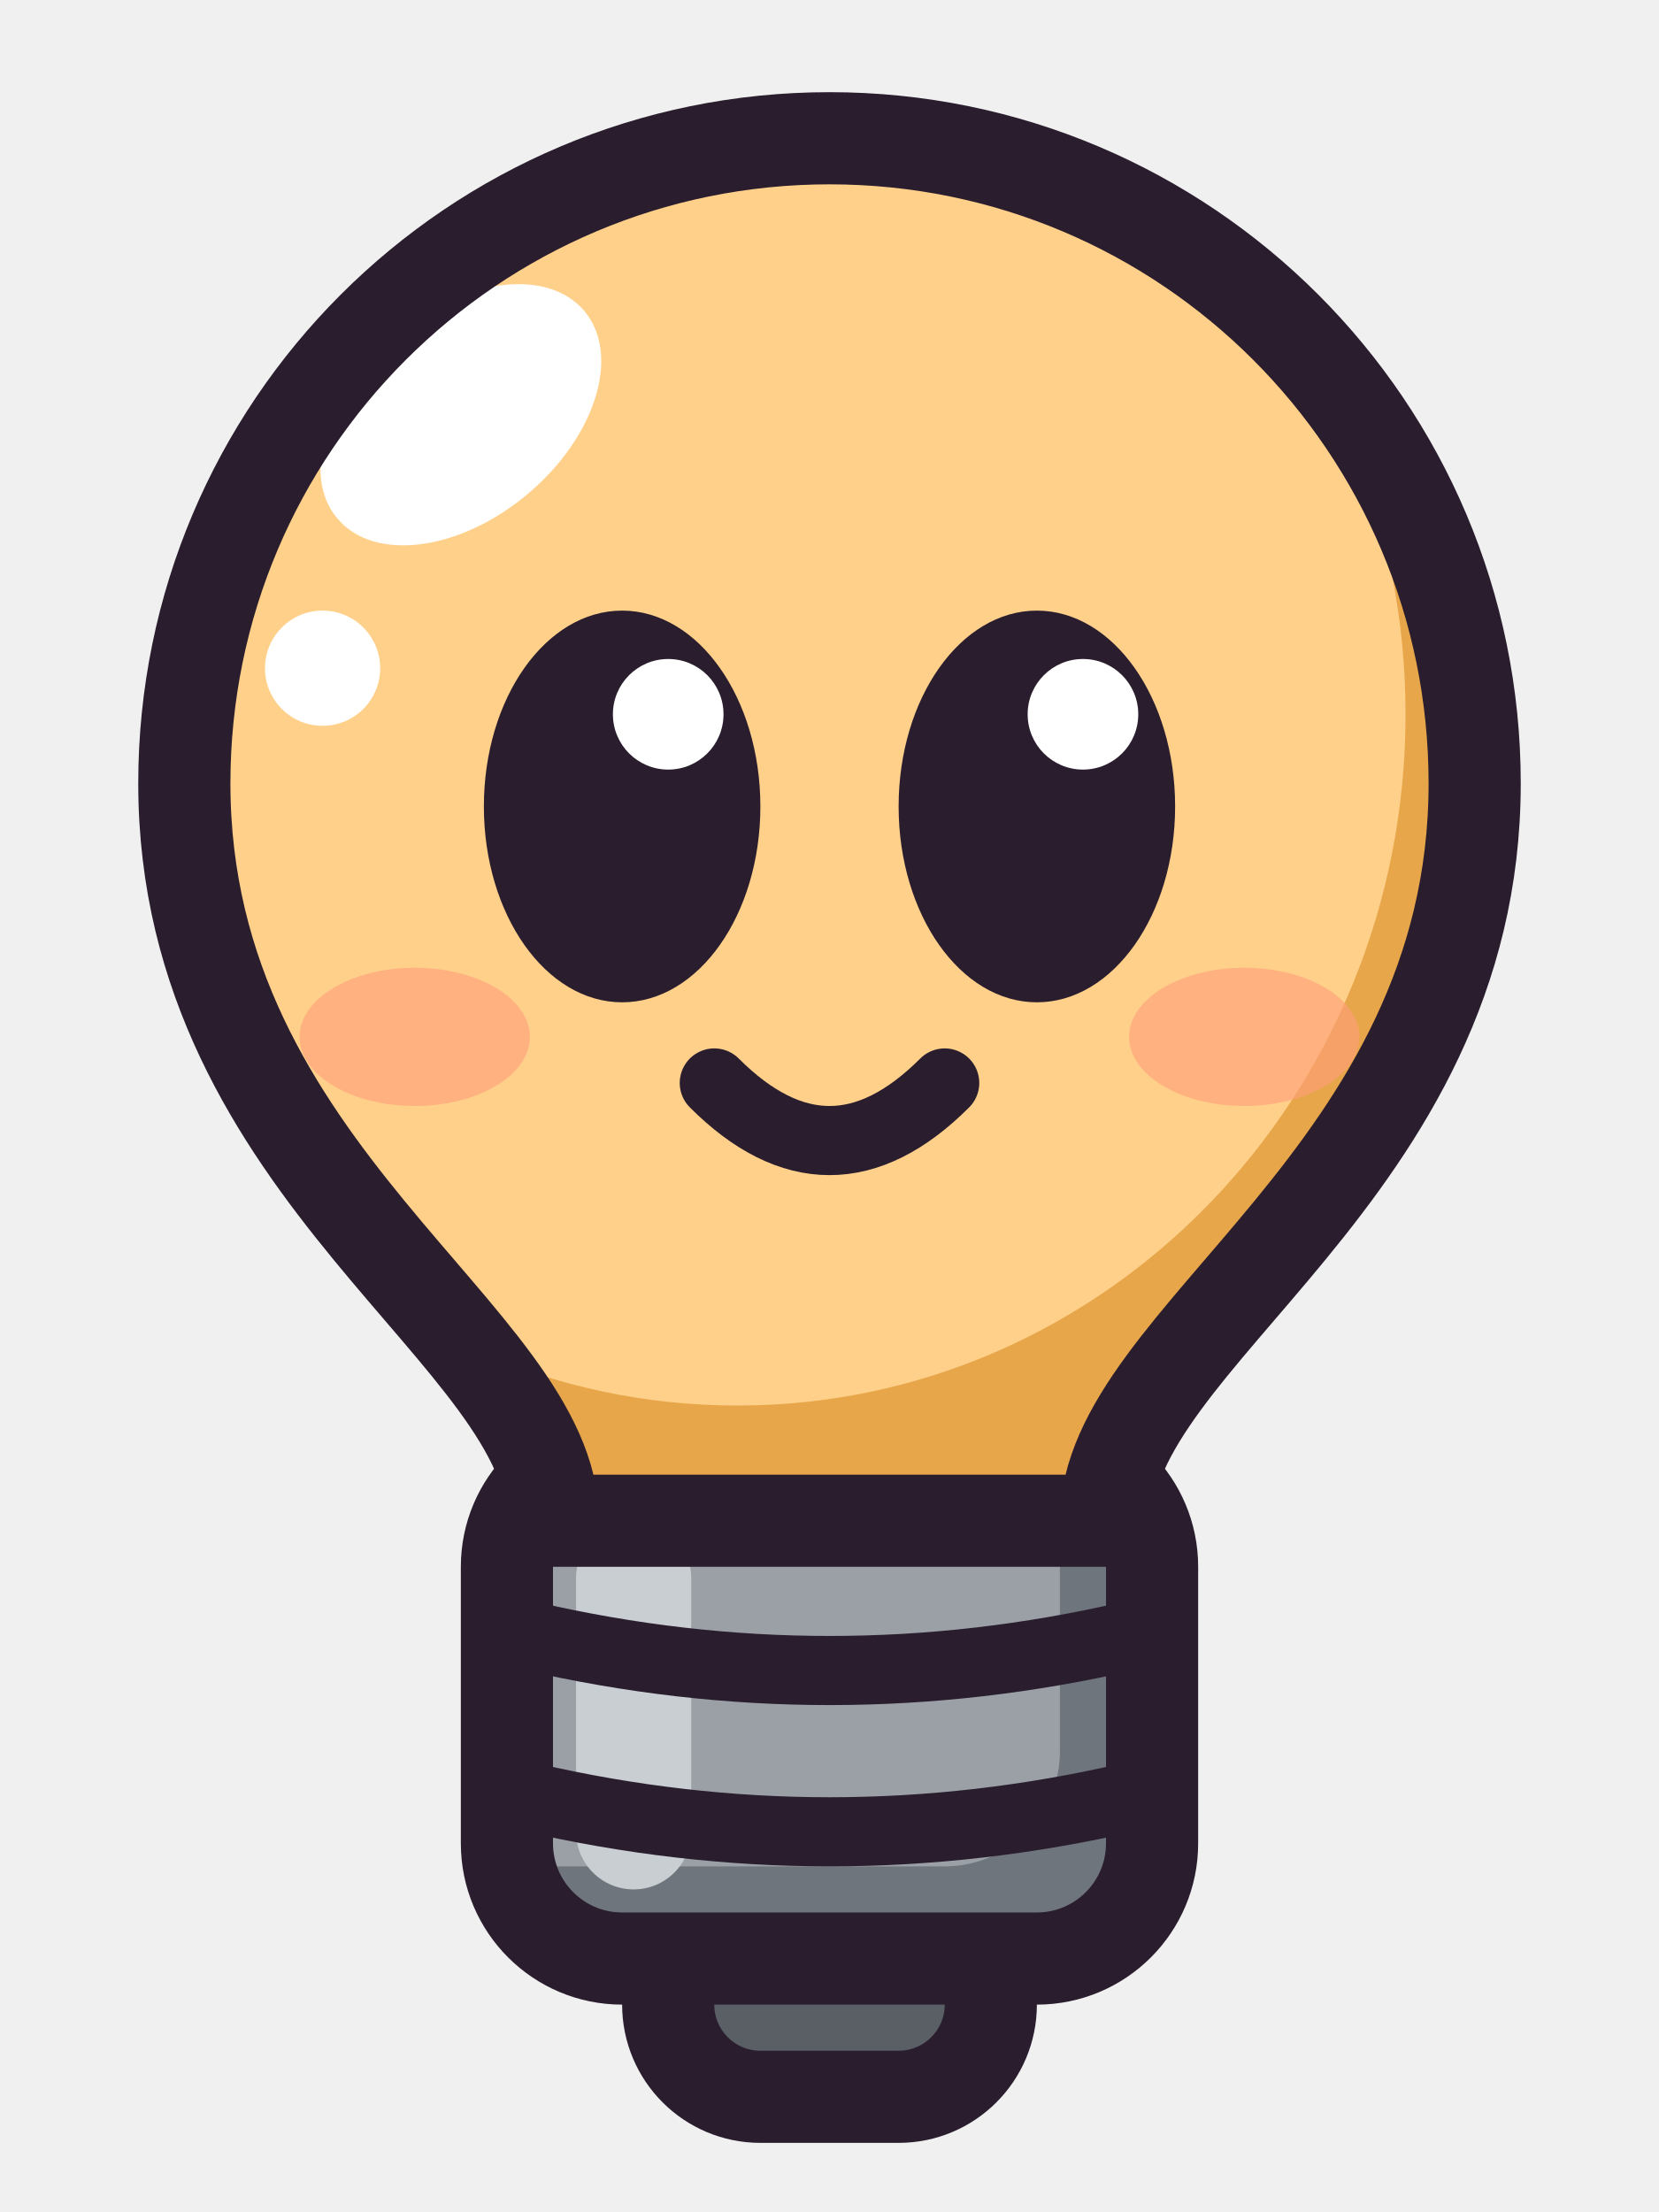
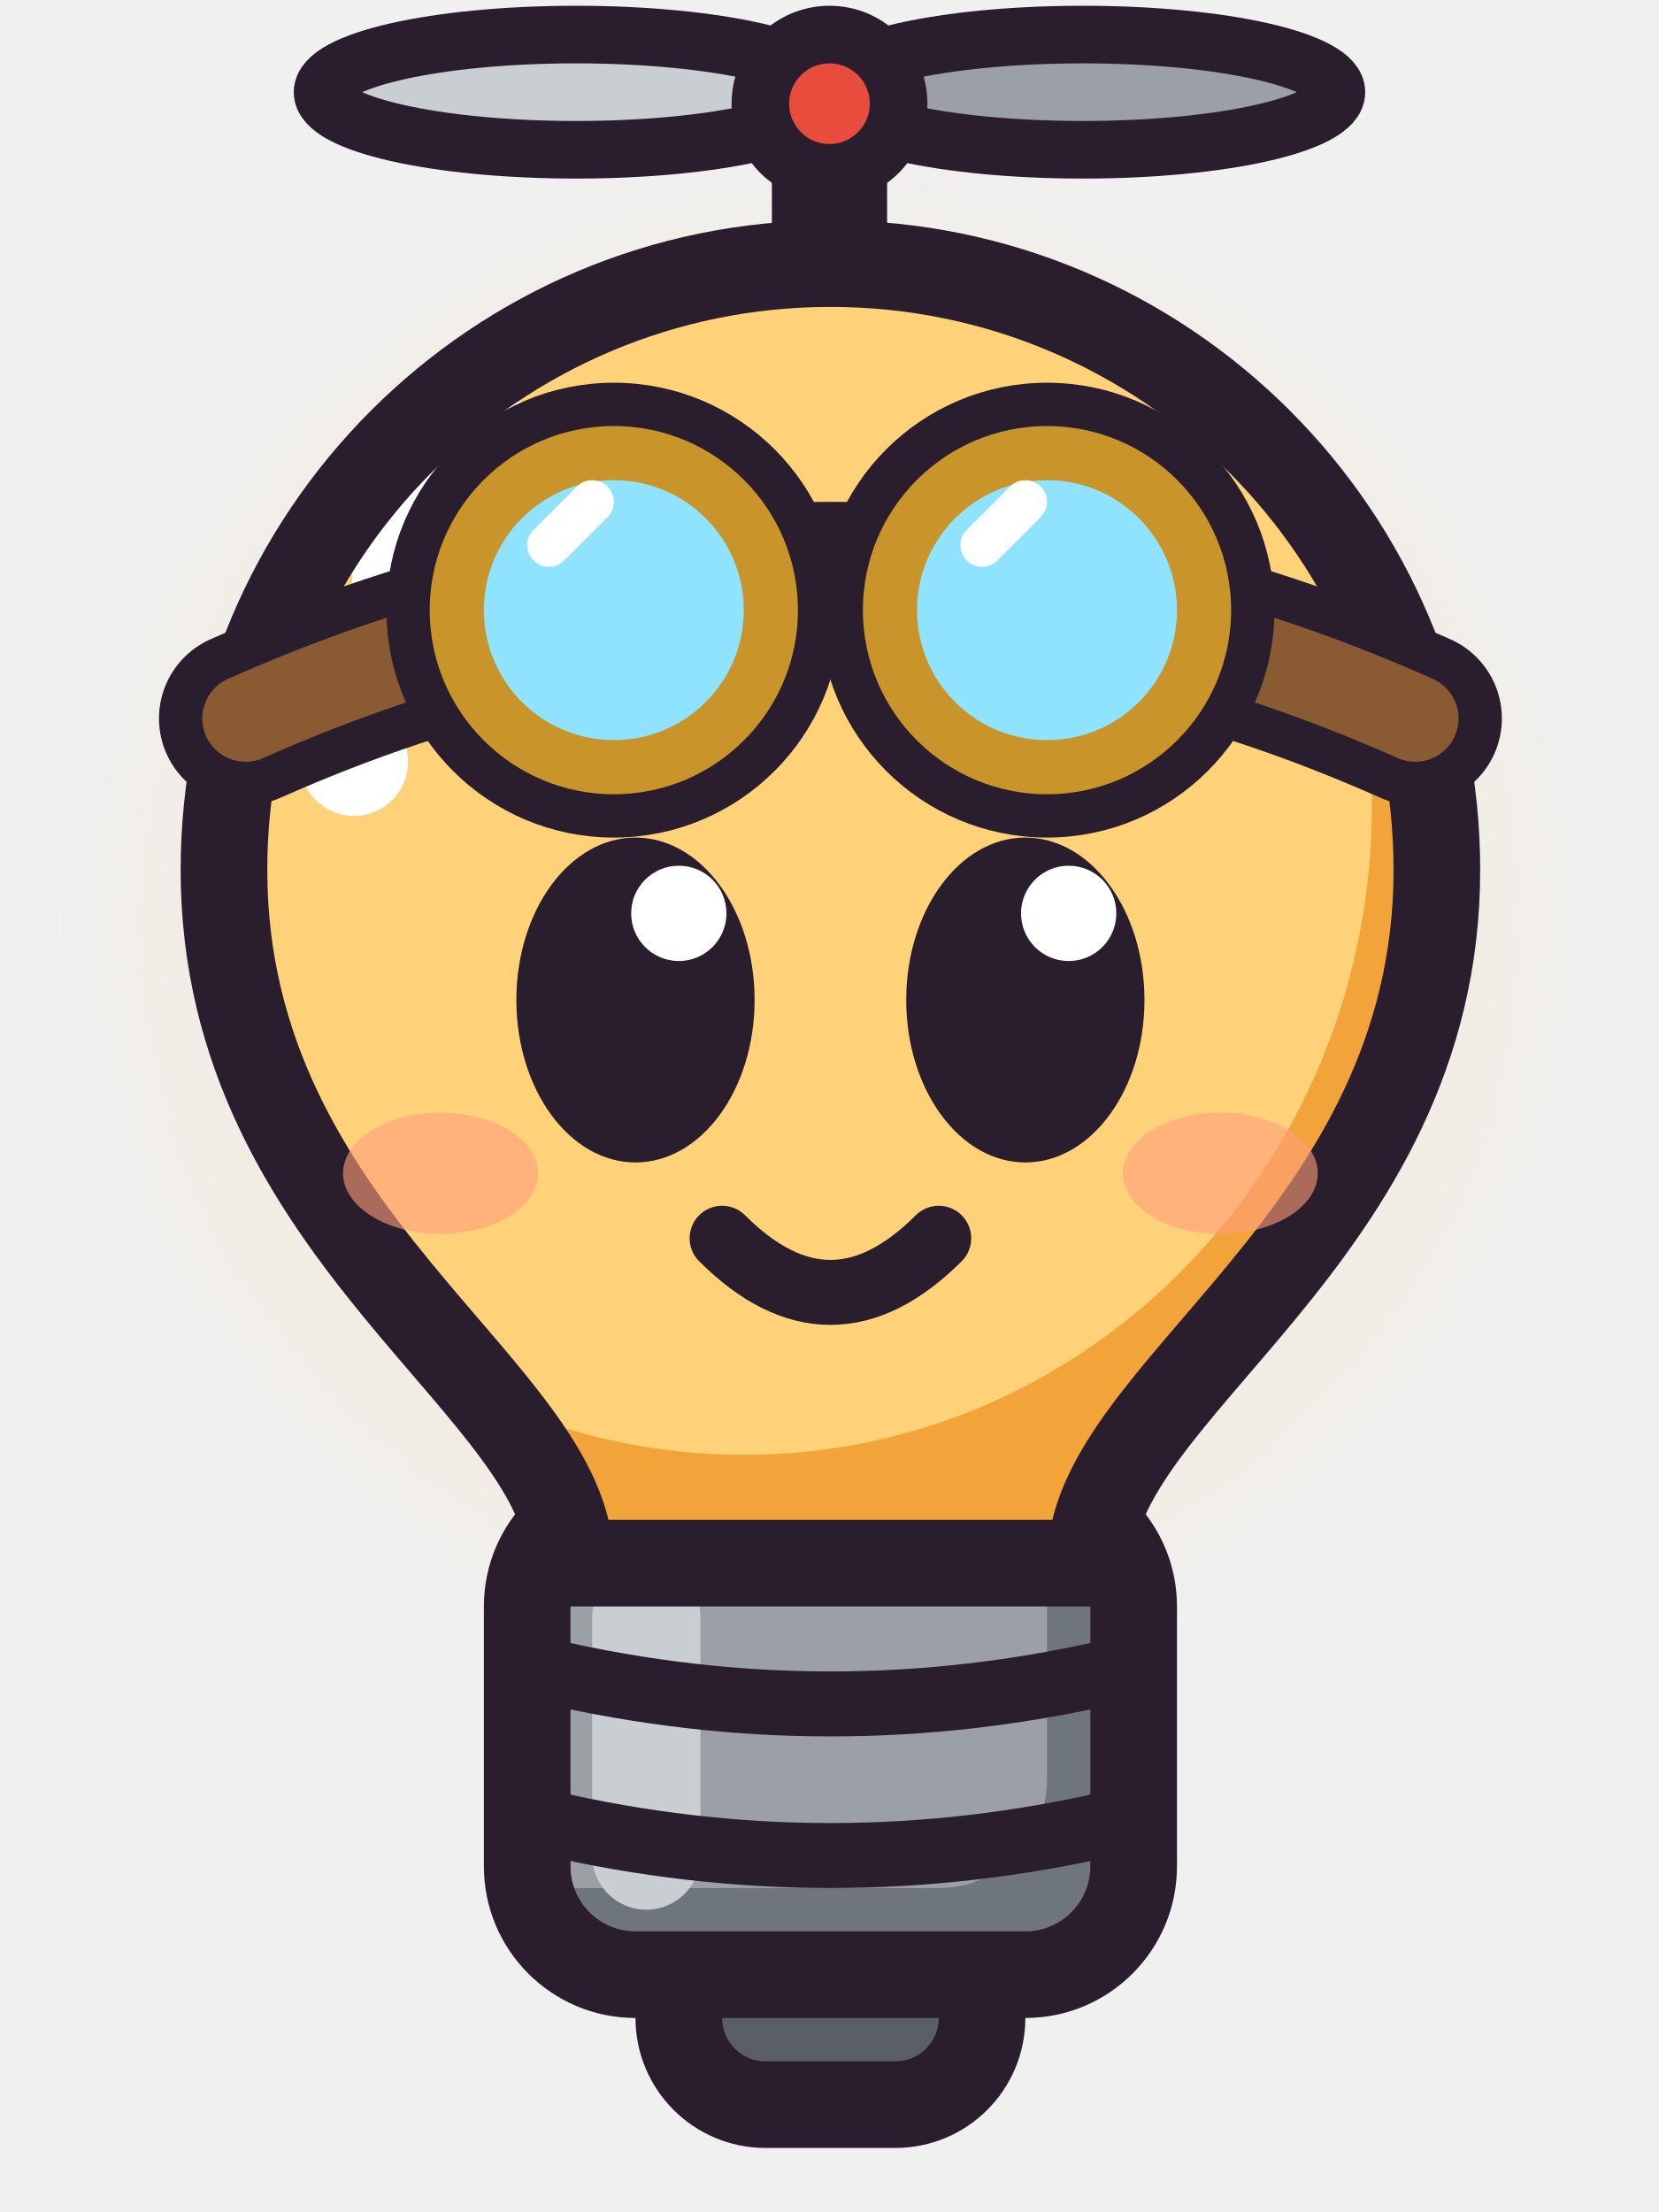
<svg xmlns="http://www.w3.org/2000/svg" width="72" height="96" viewBox="0 0 72 96">
  <defs>
-     <path id="glass" d="M24,66 C24,58 8,51 8,34 A28,28 0 0 1 64,34 C64,51 48,58 48,66 Z" />
-     <clipPath id="glass-clip">
-       <use href="#glass" />
-     </clipPath>
-     <rect id="base" x="22" y="63" width="28" height="22" rx="5" />
-     <clipPath id="base-clip">
-       <use href="#base" />
-     </clipPath>
+     <radialGradient id="glow">
+       <stop offset="0" stop-color="#FFD27A" stop-opacity="0.5" />
+       <stop offset="1" stop-color="#FFD27A" stop-opacity="0" />
+     </radialGradient>
  </defs>
-   <rect x="29" y="82" width="14" height="9" rx="4" fill="#5A5F66" stroke="#2A1E2E" stroke-width="4" stroke-linejoin="round" />
-   <use href="#base" fill="#6F757C" />
-   <rect x="18" y="59" width="28" height="22" rx="5" fill="#9AA0A6" clip-path="url(#base-clip)" />
-   <rect x="25" y="66" width="5" height="16" rx="2.5" fill="#C9CED3" />
-   <g stroke="#2A1E2E" stroke-width="3" stroke-linecap="round" fill="none">
-     <path d="M23,71 Q36,74 49,71" />
-     <path d="M23,78 Q36,81 49,78" />
+   <circle cx="36" cy="40" r="34" fill="url(#glow)" />
+   <path d="M36,12 L36,4" stroke="#2A1E2E" stroke-width="5" stroke-linecap="round" />
+   <ellipse cx="25" cy="4" rx="11" ry="2.5" fill="#C9CED3" stroke="#2A1E2E" stroke-width="2.5" />
+   <ellipse cx="47" cy="4" rx="11" ry="2.5" fill="#9AA0A6" stroke="#2A1E2E" stroke-width="2.5" />
+   <circle cx="36" cy="4.5" r="3" fill="#E74C3C" stroke="#2A1E2E" stroke-width="2.5" />
+   <g transform="translate(2.2,5.8) scale(0.94)">
+     <rect x="29" y="82" width="14" height="9" rx="4" fill="#5A5F66" stroke="#2A1E2E" stroke-width="4" stroke-linejoin="round" />
+     <defs>
+       <rect id="bbase" x="22" y="63" width="28" height="22" rx="5" />
+       <clipPath id="bbase-clip">
+         <use href="#bbase" />
+       </clipPath>
+     </defs>
+     <use href="#bbase" fill="#6F757C" />
+     <rect x="18" y="59" width="28" height="22" rx="5" fill="#9AA0A6" clip-path="url(#bbase-clip)" />
+     <rect x="25" y="66" width="5" height="16" rx="2.5" fill="#C9CED3" />
+     <g stroke="#2A1E2E" stroke-width="3" stroke-linecap="round" fill="none">
+       <path d="M23,71 Q36,74 49,71" />
+       <path d="M23,78 Q36,81 49,78" />
+     </g>
+     <use href="#bbase" fill="none" stroke="#2A1E2E" stroke-width="4" stroke-linejoin="round" />
+     <defs>
+       <path id="glass" d="M24,66 C24,58 8,51 8,34 A28,28 0 0 1 64,34 C64,51 48,58 48,66 Z" />
+       <clipPath id="glass-clip">
+         <use href="#glass" />
+       </clipPath>
+     </defs>
+     <use href="#glass" fill="#F2A33A" />
+     <ellipse cx="32" cy="31" rx="29" ry="30" fill="#FFD27A" clip-path="url(#glass-clip)" />
+     <ellipse cx="20" cy="18" rx="7" ry="4.5" fill="#FFFFFF" transform="rotate(-40 20 18)" />
+     <circle cx="14" cy="29" r="2.5" fill="#FFFFFF" />
+     <use href="#glass" fill="none" stroke="#2A1E2E" stroke-width="4" stroke-linejoin="round" />
+     <path d="M9,27 Q36,15 63,27" fill="none" stroke="#2A1E2E" stroke-width="8" stroke-linecap="round" />
+     <path d="M9,27 Q36,15 63,27" fill="none" stroke="#8A5A33" stroke-width="4" stroke-linecap="round" />
+     <circle cx="26" cy="22" r="7.5" fill="#8FE3FF" stroke="#C9952A" stroke-width="3" />
+     <circle cx="46" cy="22" r="7.5" fill="#8FE3FF" stroke="#C9952A" stroke-width="3" />
+     <circle cx="26" cy="22" r="9.5" fill="none" stroke="#2A1E2E" stroke-width="2" />
+     <circle cx="46" cy="22" r="9.5" fill="none" stroke="#2A1E2E" stroke-width="2" />
+     <path d="M23,19 L25,17 M43,19 L45,17" stroke="#FFFFFF" stroke-width="2" stroke-linecap="round" />
+     <ellipse cx="18" cy="48" rx="4.5" ry="2.8" fill="#FF9E7A" opacity="0.6" />
+     <ellipse cx="54" cy="48" rx="4.5" ry="2.8" fill="#FF9E7A" opacity="0.6" />
+     <ellipse cx="27" cy="40" rx="5.5" ry="7.5" fill="#2A1E2E" />
+     <ellipse cx="45" cy="40" rx="5.5" ry="7.5" fill="#2A1E2E" />
+     <circle cx="29" cy="36" r="2.2" fill="#FFFFFF" />
+     <circle cx="47" cy="36" r="2.2" fill="#FFFFFF" />
+     <path d="M31,51 Q36,56 41,51" fill="none" stroke="#2A1E2E" stroke-width="3" stroke-linecap="round" />
  </g>
-   <use href="#base" fill="none" stroke="#2A1E2E" stroke-width="4" stroke-linejoin="round" />
-   <use href="#glass" fill="#E8A64A" />
-   <ellipse cx="32" cy="31" rx="29" ry="30" fill="#FFD08A" clip-path="url(#glass-clip)" />
-   <ellipse cx="20" cy="18" rx="7" ry="4.5" fill="#FFFFFF" transform="rotate(-40 20 18)" />
-   <circle cx="14" cy="29" r="2.5" fill="#FFFFFF" />
-   <use href="#glass" fill="none" stroke="#2A1E2E" stroke-width="4" stroke-linejoin="round" />
-   <ellipse cx="18" cy="45" rx="5" ry="3" fill="#FF9E7A" opacity="0.6" />
-   <ellipse cx="54" cy="45" rx="5" ry="3" fill="#FF9E7A" opacity="0.6" />
-   <ellipse cx="27" cy="35" rx="6" ry="8.5" fill="#2A1E2E" />
-   <ellipse cx="45" cy="35" rx="6" ry="8.5" fill="#2A1E2E" />
-   <circle cx="29" cy="31" r="2.4" fill="#FFFFFF" />
-   <circle cx="47" cy="31" r="2.4" fill="#FFFFFF" />
-   <path d="M31,47 Q36,52 41,47" fill="none" stroke="#2A1E2E" stroke-width="3" stroke-linecap="round" />
</svg>
